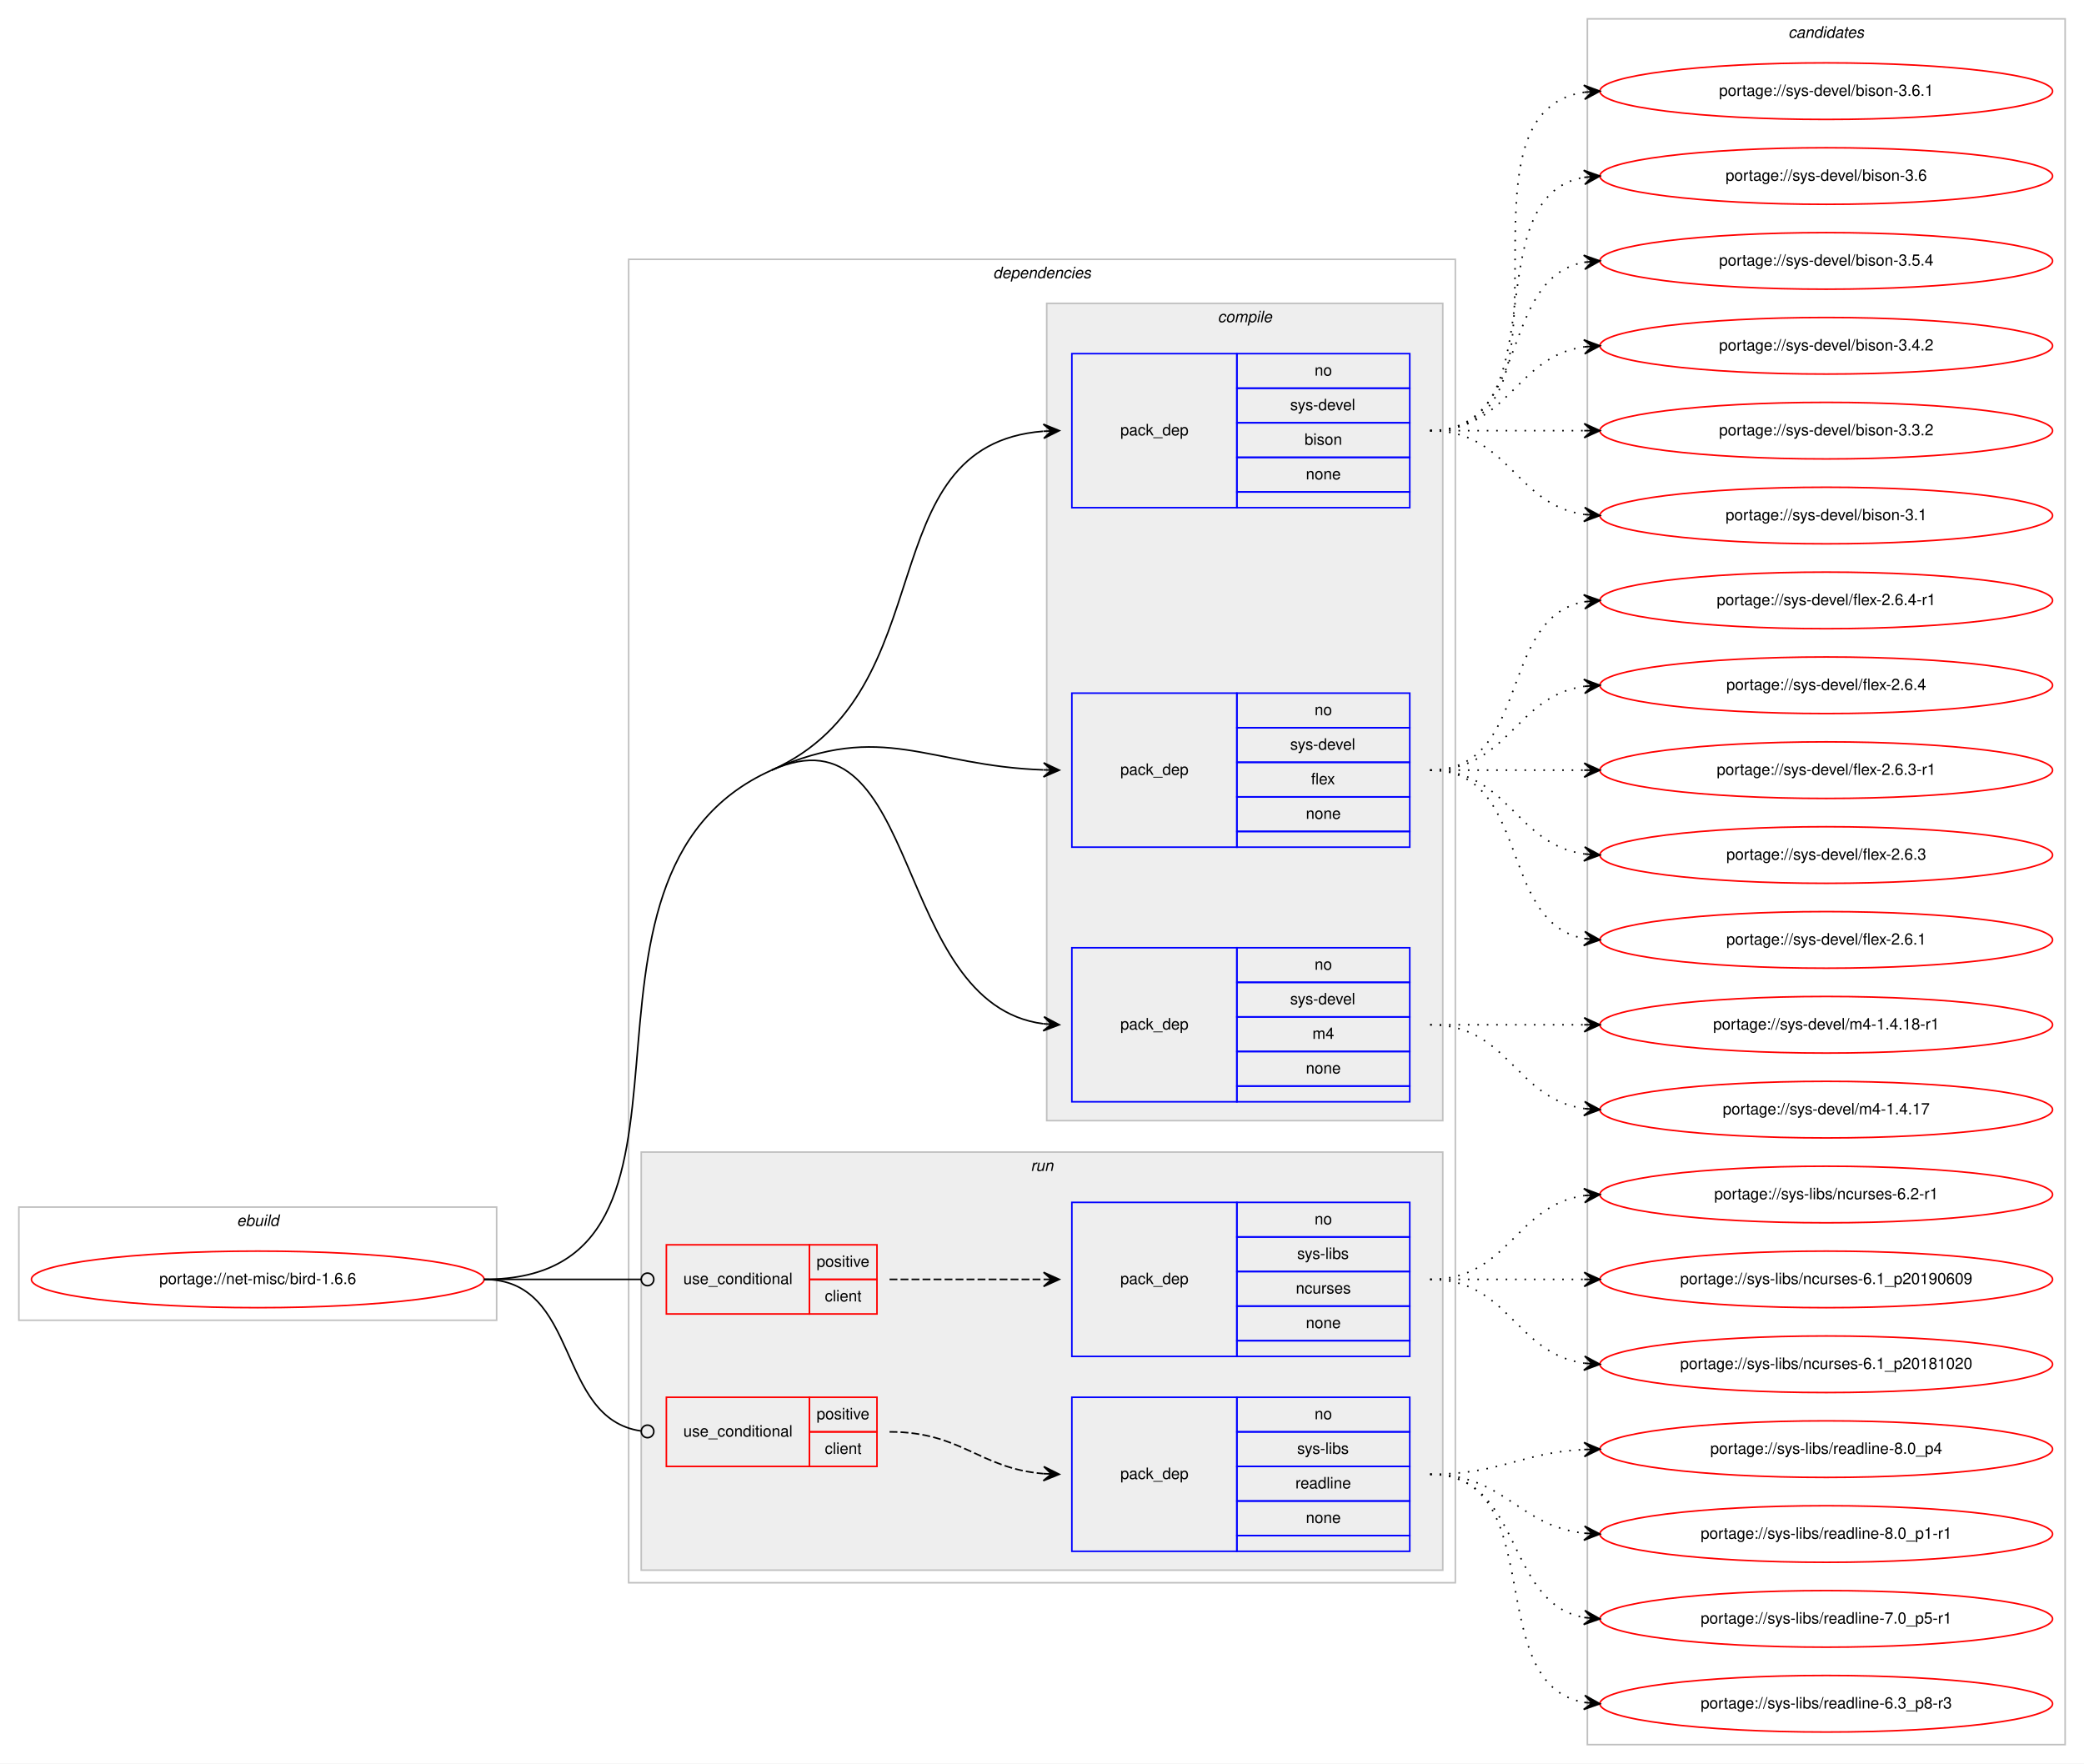
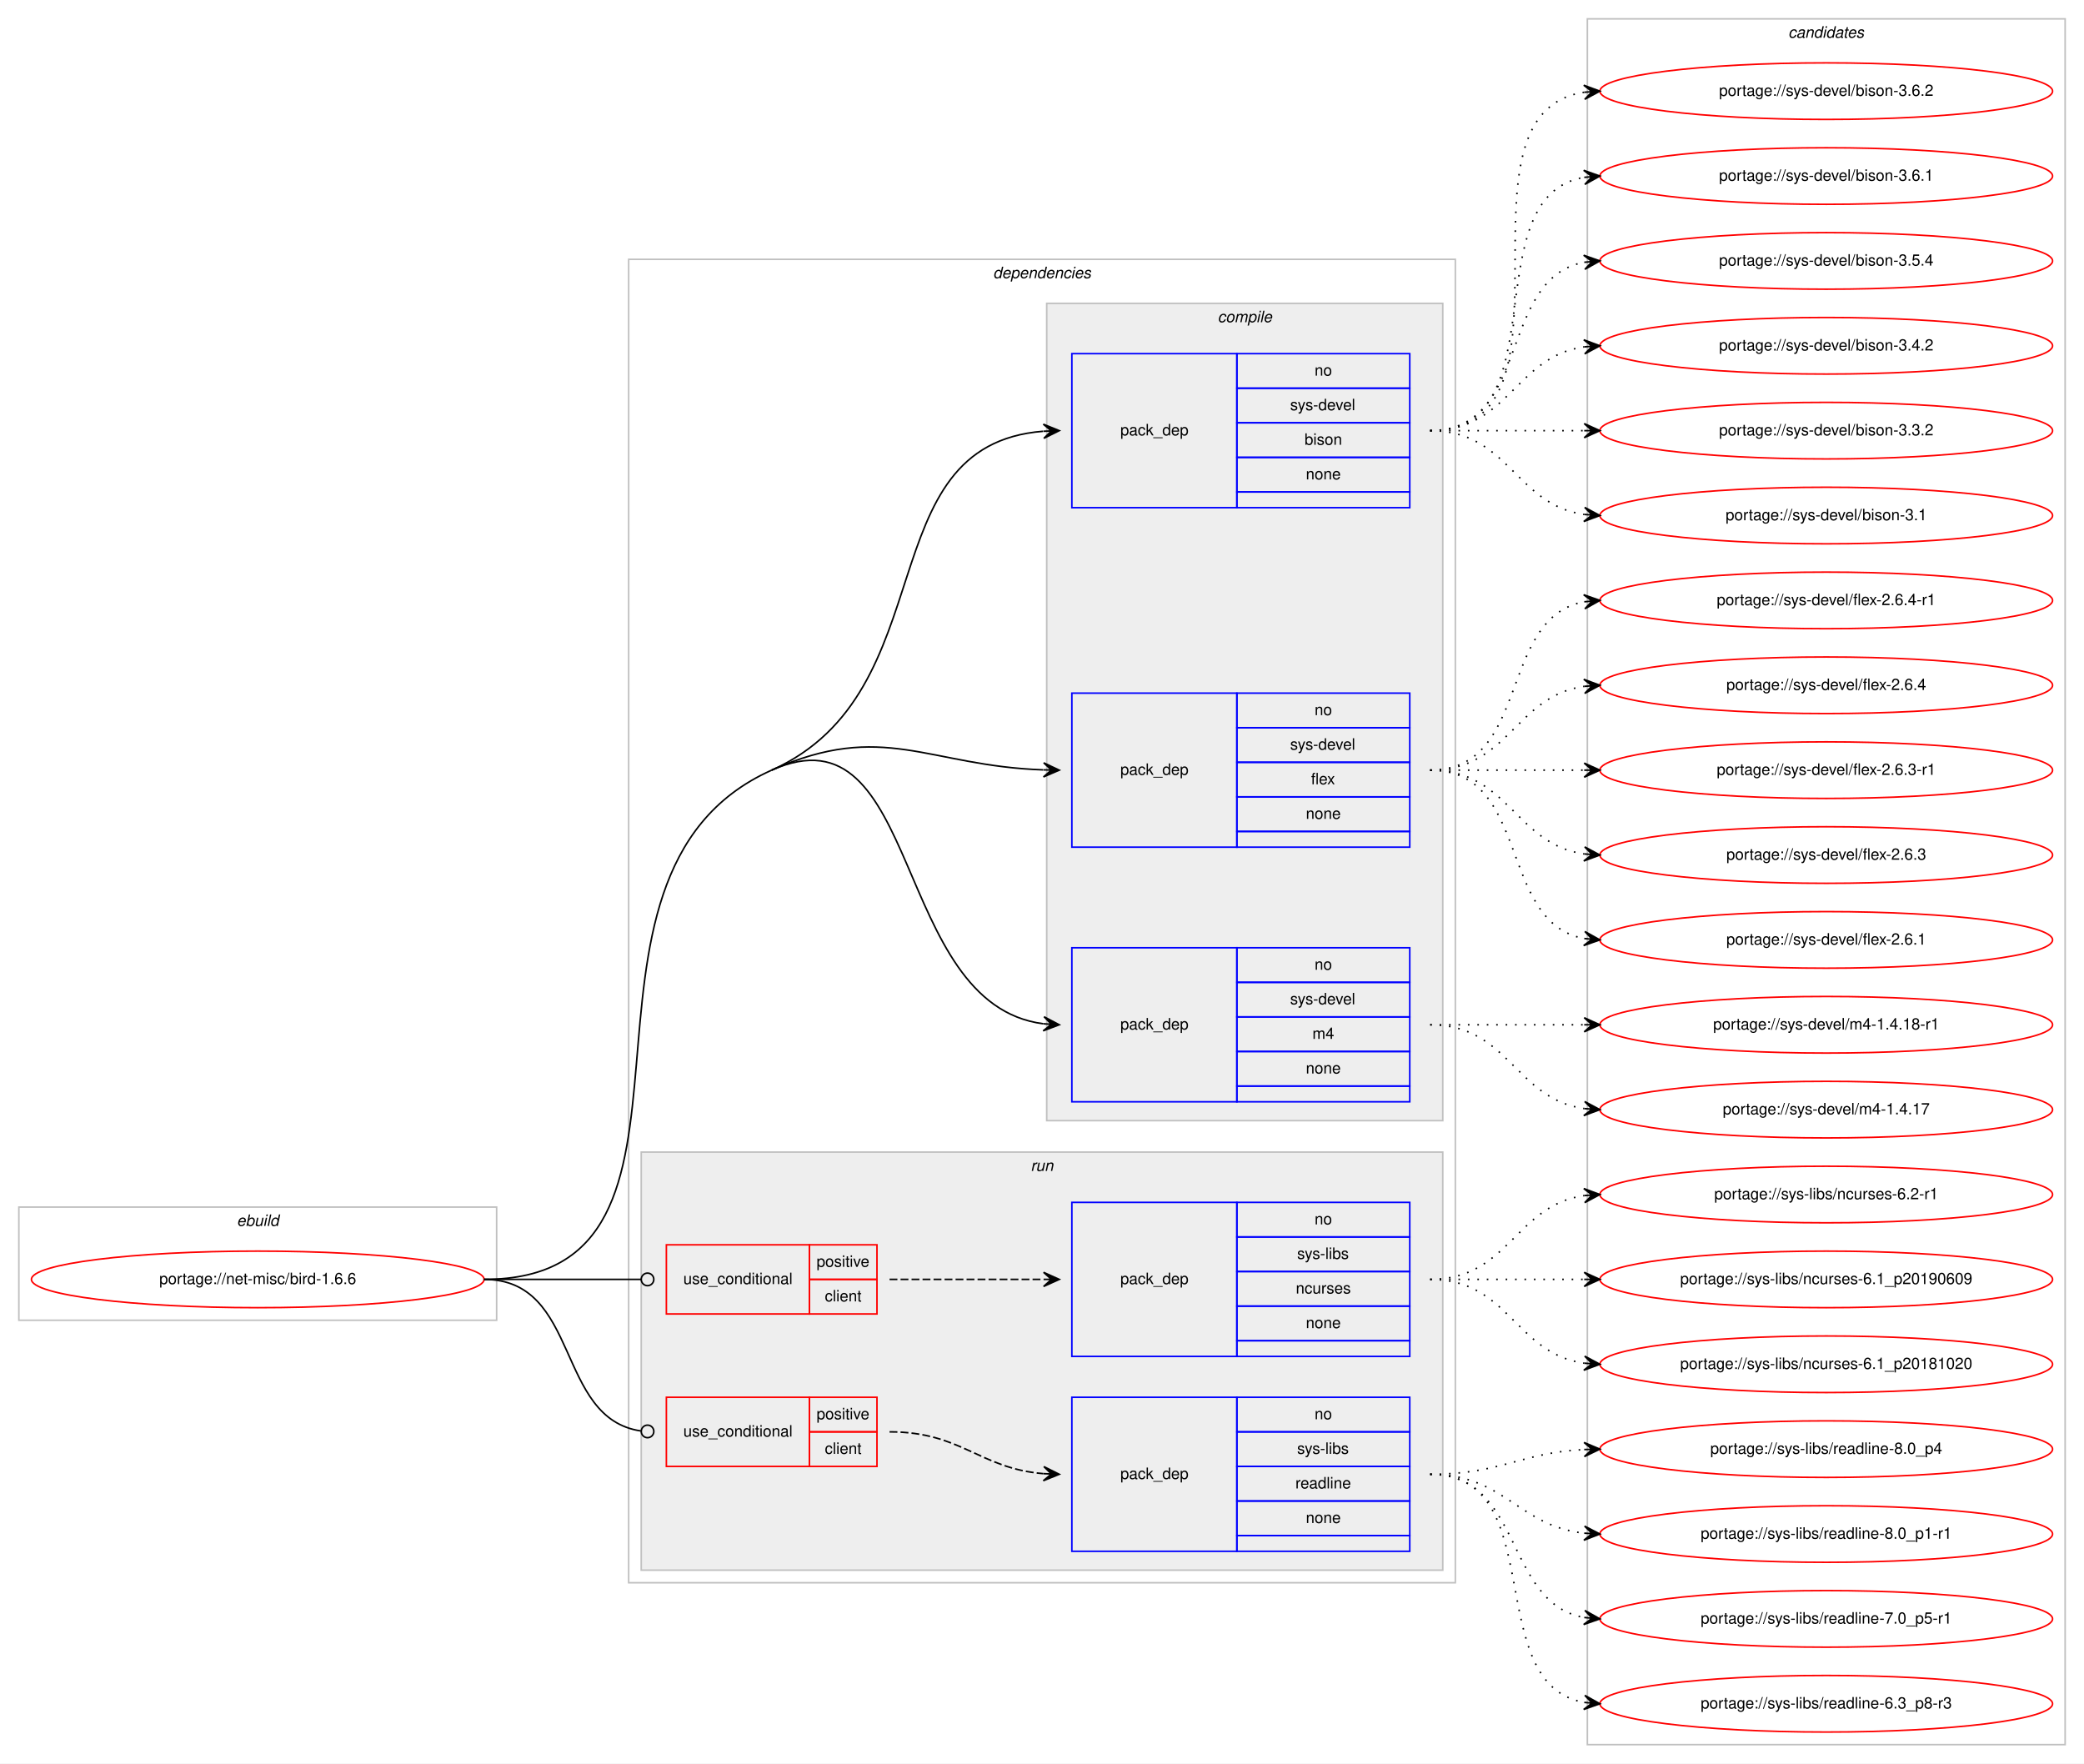
<svg xmlns="http://www.w3.org/2000/svg" xmlns:xlink="http://www.w3.org/1999/xlink" width="1326pt" height="1122pt" viewBox="0.00 0.00 1326.00 1122.00">
  <g id="graph0" class="graph" transform="scale(1 1) rotate(0) translate(4 1118)">
    <polygon fill="#ffffff" stroke="transparent" points="-4,4 -4,-1118 1322,-1118 1322,4 -4,4" />
    <g id="clust1" class="cluster">
      <polygon fill="none" stroke="#c0c0c0" points="8,-278 8,-350 312,-350 312,-278 8,-278" />
      <text text-anchor="start" x="146.663" y="-338" font-family="Helvetica,sans-Serif" font-style="italic" font-size="10.00" fill="#000000">ebuild</text>
    </g>
    <g id="clust2" class="cluster">
      <polygon fill="none" stroke="#c0c0c0" points="396,-111 396,-953 922,-953 922,-111 396,-111" />
      <text text-anchor="start" x="627.875" y="-941" font-family="Helvetica,sans-Serif" font-style="italic" font-size="10.00" fill="#000000">dependencies</text>
    </g>
    <g id="clust3" class="cluster">
      <polygon fill="#eeeeee" stroke="#c0c0c0" points="662,-405 662,-925 914,-925 914,-405 662,-405" />
      <text text-anchor="start" x="770.778" y="-913" font-family="Helvetica,sans-Serif" font-style="italic" font-size="10.00" fill="#000000">compile</text>
    </g>
    <g id="clust8" class="cluster">
      <polygon fill="#eeeeee" stroke="#c0c0c0" points="404,-119 404,-385 914,-385 914,-119 404,-119" />
      <text text-anchor="start" x="651.777" y="-373" font-family="Helvetica,sans-Serif" font-style="italic" font-size="10.00" fill="#000000">run</text>
    </g>
    <g id="clust13" class="cluster">
      <polygon fill="none" stroke="#c0c0c0" points="1006,-8 1006,-1106 1310,-1106 1310,-8 1006,-8" />
      <text text-anchor="start" x="1133.824" y="-1094" font-family="Helvetica,sans-Serif" font-style="italic" font-size="10.00" fill="#000000">candidates</text>
    </g>
    <g id="node1" class="node">
      <g id="a_node1">
        <a xlink:href="../net-misc/bird-1.6.6.svg" xlink:title="portage://net-misc/bird-1.6.6">
          <ellipse fill="none" stroke="#ff0000" cx="160" cy="-304" rx="144" ry="18" />
          <text text-anchor="middle" x="160" y="-301" font-family="Helvetica,sans-Serif" font-size="10.00" fill="#000000">portage://net-misc/bird-1.6.6</text>
        </a>
      </g>
    </g>
    <g id="node2" class="node">
      <polygon fill="none" stroke="#0000ff" points="678,-795 678,-893 783,-893 783,-795 678,-795" />
      <text text-anchor="start" x="708.823" y="-841" font-family="Helvetica,sans-Serif" font-size="10.00" fill="#000000">pack_dep</text>
      <polygon fill="none" stroke="#0000ff" points="783,-871 783,-893 893,-893 893,-871 783,-871" />
      <text text-anchor="start" x="832.441" y="-879" font-family="Helvetica,sans-Serif" font-size="10.00" fill="#000000">no</text>
      <polygon fill="none" stroke="#0000ff" points="783,-849 783,-871 893,-871 893,-849 783,-849" />
      <text text-anchor="start" x="816.888" y="-857" font-family="Helvetica,sans-Serif" font-size="10.00" fill="#000000">sys-devel</text>
      <polygon fill="none" stroke="#0000ff" points="783,-827 783,-849 893,-849 893,-827 783,-827" />
      <text text-anchor="start" x="826.052" y="-835" font-family="Helvetica,sans-Serif" font-size="10.00" fill="#000000">bison</text>
      <polygon fill="none" stroke="#0000ff" points="783,-805 783,-827 893,-827 893,-805 783,-805" />
      <text text-anchor="start" x="826.882" y="-813" font-family="Helvetica,sans-Serif" font-size="10.00" fill="#000000">none</text>
      <polygon fill="none" stroke="#0000ff" points="783,-795 783,-805 893,-805 893,-795 783,-795" />
    </g>
    <g id="edge1" class="edge">
      <path fill="none" stroke="#000000" d="M487,-628C598.62,-677.881 547.308,-834.764 659.744,-843.61" />
      <polygon fill="#000000" stroke="#000000" points="670,-844 659.836,-848.117 665.004,-843.81 660.007,-843.62 660.007,-843.62 660.007,-843.62 665.004,-843.81 660.178,-839.123 670,-844 670,-844" />
    </g>
    <g id="node3" class="node">
      <polygon fill="none" stroke="#0000ff" points="678,-579 678,-677 783,-677 783,-579 678,-579" />
      <text text-anchor="start" x="708.823" y="-625" font-family="Helvetica,sans-Serif" font-size="10.00" fill="#000000">pack_dep</text>
      <polygon fill="none" stroke="#0000ff" points="783,-655 783,-677 893,-677 893,-655 783,-655" />
      <text text-anchor="start" x="832.441" y="-663" font-family="Helvetica,sans-Serif" font-size="10.00" fill="#000000">no</text>
      <polygon fill="none" stroke="#0000ff" points="783,-633 783,-655 893,-655 893,-633 783,-633" />
      <text text-anchor="start" x="816.888" y="-641" font-family="Helvetica,sans-Serif" font-size="10.00" fill="#000000">sys-devel</text>
      <polygon fill="none" stroke="#0000ff" points="783,-611 783,-633 893,-633 893,-611 783,-611" />
      <text text-anchor="start" x="830.221" y="-619" font-family="Helvetica,sans-Serif" font-size="10.00" fill="#000000">flex</text>
      <polygon fill="none" stroke="#0000ff" points="783,-589 783,-611 893,-611 893,-589 783,-589" />
      <text text-anchor="start" x="826.882" y="-597" font-family="Helvetica,sans-Serif" font-size="10.00" fill="#000000">none</text>
      <polygon fill="none" stroke="#0000ff" points="783,-579 783,-589 893,-589 893,-579 783,-579" />
    </g>
    <g id="edge2" class="edge">
      <path fill="none" stroke="#000000" d="M487,-628C558.065,-659.758 586.225,-630.729 659.806,-628.176" />
      <polygon fill="#000000" stroke="#000000" points="670,-628 660.079,-632.672 665.001,-628.086 660.001,-628.173 660.001,-628.173 660.001,-628.173 665.001,-628.086 659.924,-623.673 670,-628 670,-628" />
    </g>
    <g id="node4" class="node">
      <polygon fill="none" stroke="#0000ff" points="678,-417 678,-515 783,-515 783,-417 678,-417" />
      <text text-anchor="start" x="708.823" y="-463" font-family="Helvetica,sans-Serif" font-size="10.00" fill="#000000">pack_dep</text>
      <polygon fill="none" stroke="#0000ff" points="783,-493 783,-515 893,-515 893,-493 783,-493" />
      <text text-anchor="start" x="832.441" y="-501" font-family="Helvetica,sans-Serif" font-size="10.00" fill="#000000">no</text>
      <polygon fill="none" stroke="#0000ff" points="783,-471 783,-493 893,-493 893,-471 783,-471" />
      <text text-anchor="start" x="816.888" y="-479" font-family="Helvetica,sans-Serif" font-size="10.00" fill="#000000">sys-devel</text>
      <polygon fill="none" stroke="#0000ff" points="783,-449 783,-471 893,-471 893,-449 783,-449" />
      <text text-anchor="start" x="831.056" y="-457" font-family="Helvetica,sans-Serif" font-size="10.00" fill="#000000">m4</text>
      <polygon fill="none" stroke="#0000ff" points="783,-427 783,-449 893,-449 893,-427 783,-427" />
      <text text-anchor="start" x="826.882" y="-435" font-family="Helvetica,sans-Serif" font-size="10.00" fill="#000000">none</text>
      <polygon fill="none" stroke="#0000ff" points="783,-417 783,-427 893,-427 893,-417 783,-417" />
    </g>
    <g id="edge3" class="edge">
      <path fill="none" stroke="#000000" d="M487,-628C582.976,-670.89 562.846,-479.038 659.905,-466.627" />
      <polygon fill="#000000" stroke="#000000" points="670,-466 660.298,-471.112 665.01,-466.31 660.019,-466.62 660.019,-466.62 660.019,-466.62 665.01,-466.31 659.74,-462.129 670,-466 670,-466" />
      <path fill="none" stroke="#000000" d="M304,-304C469.382,-304 336.009,-560.525 487,-628" />
    </g>
    <g id="node5" class="node">
      <polygon fill="none" stroke="#ff0000" points="420,-282 420,-326 511,-326 511,-282 420,-282" />
      <text text-anchor="start" x="430.767" y="-301" font-family="Helvetica,sans-Serif" font-size="10.00" fill="#000000">use_conditional</text>
      <polygon fill="none" stroke="#ff0000" points="511,-304 511,-326 554,-326 554,-304 511,-304" />
      <text text-anchor="start" x="515.553" y="-312" font-family="Helvetica,sans-Serif" font-size="10.00" fill="#000000">positive</text>
      <polygon fill="none" stroke="#ff0000" points="511,-282 511,-304 554,-304 554,-282 511,-282" />
      <text text-anchor="start" x="520.832" y="-290" font-family="Helvetica,sans-Serif" font-size="10.00" fill="#000000">client</text>
    </g>
    <g id="edge5" class="edge">
      <path fill="none" stroke="#000000" d="M304,-304C349.188,-304 362.47,-304 403.919,-304" />
      <ellipse fill="none" stroke="#000000" cx="408" cy="-304" rx="4" ry="4" />
    </g>
    <g id="node7" class="node">
      <polygon fill="none" stroke="#ff0000" points="420,-185 420,-229 511,-229 511,-185 420,-185" />
      <text text-anchor="start" x="430.767" y="-204" font-family="Helvetica,sans-Serif" font-size="10.00" fill="#000000">use_conditional</text>
      <polygon fill="none" stroke="#ff0000" points="511,-207 511,-229 554,-229 554,-207 511,-207" />
      <text text-anchor="start" x="515.553" y="-215" font-family="Helvetica,sans-Serif" font-size="10.00" fill="#000000">positive</text>
      <polygon fill="none" stroke="#ff0000" points="511,-185 511,-207 554,-207 554,-185 511,-185" />
      <text text-anchor="start" x="520.832" y="-193" font-family="Helvetica,sans-Serif" font-size="10.00" fill="#000000">client</text>
    </g>
    <g id="edge7" class="edge">
      <path fill="none" stroke="#000000" d="M304,-304C365.62,-304 349.199,-215.519 403.808,-207.57" />
      <ellipse fill="none" stroke="#000000" cx="408.01" cy="-207.278" rx="4" ry="4" />
    </g>
    <g id="node9" class="node">
      <g id="a_node9">
-         <a xlink:href="../sys-devel/bison-3.6.1.svg" xlink:title="portage://sys-devel/bison-3.6.1">
+         <a xlink:href="../sys-devel/bison-3.6.2.svg" xlink:title="portage://sys-devel/bison-3.6.2">
          <ellipse fill="none" stroke="#ff0000" cx="1158" cy="-1060" rx="144" ry="18" />
-           <text text-anchor="middle" x="1158" y="-1057" font-family="Helvetica,sans-Serif" font-size="10.00" fill="#000000">portage://sys-devel/bison-3.6.1</text>
+           <text text-anchor="middle" x="1158" y="-1057" font-family="Helvetica,sans-Serif" font-size="10.00" fill="#000000">portage://sys-devel/bison-3.6.2</text>
        </a>
      </g>
    </g>
    <g id="edge8" class="edge">
      <path fill="none" stroke="#000000" stroke-dasharray="1,5" d="M906,-844C1009.768,-844 913.516,-1045.894 1004.001,-1059.301" />
      <polygon fill="#000000" stroke="#000000" points="1014,-1060 1003.711,-1063.792 1009.012,-1059.651 1004.024,-1059.303 1004.024,-1059.303 1004.024,-1059.303 1009.012,-1059.651 1004.338,-1054.814 1014,-1060 1014,-1060" />
    </g>
    <g id="node10" class="node">
      <g id="a_node10">
-         <a xlink:href="../sys-devel/bison-3.6.svg" xlink:title="portage://sys-devel/bison-3.6">
+         <a xlink:href="../sys-devel/bison-3.6.1.svg" xlink:title="portage://sys-devel/bison-3.6.1">
          <ellipse fill="none" stroke="#ff0000" cx="1158" cy="-1006" rx="144" ry="18" />
-           <text text-anchor="middle" x="1158" y="-1003" font-family="Helvetica,sans-Serif" font-size="10.00" fill="#000000">portage://sys-devel/bison-3.6</text>
+           <text text-anchor="middle" x="1158" y="-1003" font-family="Helvetica,sans-Serif" font-size="10.00" fill="#000000">portage://sys-devel/bison-3.6.1</text>
        </a>
      </g>
    </g>
    <g id="edge9" class="edge">
      <path fill="none" stroke="#000000" stroke-dasharray="1,5" d="M906,-844C988.815,-844 932.779,-992.377 1003.661,-1005.128" />
      <polygon fill="#000000" stroke="#000000" points="1014,-1006 1003.657,-1009.644 1009.018,-1005.58 1004.035,-1005.16 1004.035,-1005.16 1004.035,-1005.16 1009.018,-1005.58 1004.413,-1000.676 1014,-1006 1014,-1006" />
    </g>
    <g id="node11" class="node">
      <g id="a_node11">
        <a xlink:href="../sys-devel/bison-3.5.4.svg" xlink:title="portage://sys-devel/bison-3.5.4">
          <ellipse fill="none" stroke="#ff0000" cx="1158" cy="-952" rx="144" ry="18" />
          <text text-anchor="middle" x="1158" y="-949" font-family="Helvetica,sans-Serif" font-size="10.00" fill="#000000">portage://sys-devel/bison-3.5.4</text>
        </a>
      </g>
    </g>
    <g id="edge10" class="edge">
      <path fill="none" stroke="#000000" stroke-dasharray="1,5" d="M906,-844C970.303,-844 948.78,-940.91 1004.031,-951.131" />
      <polygon fill="#000000" stroke="#000000" points="1014,-952 1003.647,-955.614 1009.019,-951.566 1004.038,-951.131 1004.038,-951.131 1004.038,-951.131 1009.019,-951.566 1004.429,-946.648 1014,-952 1014,-952" />
    </g>
    <g id="node12" class="node">
      <g id="a_node12">
        <a xlink:href="../sys-devel/bison-3.4.2.svg" xlink:title="portage://sys-devel/bison-3.4.2">
          <ellipse fill="none" stroke="#ff0000" cx="1158" cy="-898" rx="144" ry="18" />
          <text text-anchor="middle" x="1158" y="-895" font-family="Helvetica,sans-Serif" font-size="10.00" fill="#000000">portage://sys-devel/bison-3.4.2</text>
        </a>
      </g>
    </g>
    <g id="edge11" class="edge">
      <path fill="none" stroke="#000000" stroke-dasharray="1,5" d="M906,-844C956.102,-844 960.012,-891.066 1003.979,-897.317" />
      <polygon fill="#000000" stroke="#000000" points="1014,-898 1003.717,-901.81 1009.012,-897.66 1004.023,-897.32 1004.023,-897.32 1004.023,-897.32 1009.012,-897.66 1004.329,-892.831 1014,-898 1014,-898" />
    </g>
    <g id="node13" class="node">
      <g id="a_node13">
        <a xlink:href="../sys-devel/bison-3.3.2.svg" xlink:title="portage://sys-devel/bison-3.3.2">
          <ellipse fill="none" stroke="#ff0000" cx="1158" cy="-844" rx="144" ry="18" />
          <text text-anchor="middle" x="1158" y="-841" font-family="Helvetica,sans-Serif" font-size="10.00" fill="#000000">portage://sys-devel/bison-3.3.2</text>
        </a>
      </g>
    </g>
    <g id="edge12" class="edge">
      <path fill="none" stroke="#000000" stroke-dasharray="1,5" d="M906,-844C950.438,-844 964.02,-844 1003.878,-844" />
      <polygon fill="#000000" stroke="#000000" points="1014,-844 1004,-848.5 1009,-844 1004,-844 1004,-844 1004,-844 1009,-844 1004,-839.5 1014,-844 1014,-844" />
    </g>
    <g id="node14" class="node">
      <g id="a_node14">
        <a xlink:href="../sys-devel/bison-3.1.svg" xlink:title="portage://sys-devel/bison-3.1">
          <ellipse fill="none" stroke="#ff0000" cx="1158" cy="-790" rx="144" ry="18" />
          <text text-anchor="middle" x="1158" y="-787" font-family="Helvetica,sans-Serif" font-size="10.00" fill="#000000">portage://sys-devel/bison-3.1</text>
        </a>
      </g>
    </g>
    <g id="edge13" class="edge">
      <path fill="none" stroke="#000000" stroke-dasharray="1,5" d="M906,-844C956.102,-844 960.012,-796.934 1003.979,-790.683" />
      <polygon fill="#000000" stroke="#000000" points="1014,-790 1004.329,-795.169 1009.012,-790.34 1004.023,-790.68 1004.023,-790.68 1004.023,-790.68 1009.012,-790.34 1003.717,-786.19 1014,-790 1014,-790" />
    </g>
    <g id="node15" class="node">
      <g id="a_node15">
        <a xlink:href="../sys-devel/flex-2.6.4-r1.svg" xlink:title="portage://sys-devel/flex-2.6.4-r1">
          <ellipse fill="none" stroke="#ff0000" cx="1158" cy="-736" rx="144" ry="18" />
          <text text-anchor="middle" x="1158" y="-733" font-family="Helvetica,sans-Serif" font-size="10.00" fill="#000000">portage://sys-devel/flex-2.6.4-r1</text>
        </a>
      </g>
    </g>
    <g id="edge14" class="edge">
      <path fill="none" stroke="#000000" stroke-dasharray="1,5" d="M906,-628C970.303,-628 948.78,-724.91 1004.031,-735.131" />
      <polygon fill="#000000" stroke="#000000" points="1014,-736 1003.647,-739.614 1009.019,-735.566 1004.038,-735.131 1004.038,-735.131 1004.038,-735.131 1009.019,-735.566 1004.429,-730.648 1014,-736 1014,-736" />
    </g>
    <g id="node16" class="node">
      <g id="a_node16">
        <a xlink:href="../sys-devel/flex-2.6.4.svg" xlink:title="portage://sys-devel/flex-2.6.4">
          <ellipse fill="none" stroke="#ff0000" cx="1158" cy="-682" rx="144" ry="18" />
          <text text-anchor="middle" x="1158" y="-679" font-family="Helvetica,sans-Serif" font-size="10.00" fill="#000000">portage://sys-devel/flex-2.6.4</text>
        </a>
      </g>
    </g>
    <g id="edge15" class="edge">
      <path fill="none" stroke="#000000" stroke-dasharray="1,5" d="M906,-628C956.102,-628 960.012,-675.066 1003.979,-681.317" />
      <polygon fill="#000000" stroke="#000000" points="1014,-682 1003.717,-685.81 1009.012,-681.66 1004.023,-681.32 1004.023,-681.32 1004.023,-681.32 1009.012,-681.66 1004.329,-676.831 1014,-682 1014,-682" />
    </g>
    <g id="node17" class="node">
      <g id="a_node17">
        <a xlink:href="../sys-devel/flex-2.6.3-r1.svg" xlink:title="portage://sys-devel/flex-2.6.3-r1">
          <ellipse fill="none" stroke="#ff0000" cx="1158" cy="-628" rx="144" ry="18" />
          <text text-anchor="middle" x="1158" y="-625" font-family="Helvetica,sans-Serif" font-size="10.00" fill="#000000">portage://sys-devel/flex-2.6.3-r1</text>
        </a>
      </g>
    </g>
    <g id="edge16" class="edge">
      <path fill="none" stroke="#000000" stroke-dasharray="1,5" d="M906,-628C950.438,-628 964.02,-628 1003.878,-628" />
      <polygon fill="#000000" stroke="#000000" points="1014,-628 1004,-632.5 1009,-628 1004,-628 1004,-628 1004,-628 1009,-628 1004,-623.5 1014,-628 1014,-628" />
    </g>
    <g id="node18" class="node">
      <g id="a_node18">
        <a xlink:href="../sys-devel/flex-2.6.3.svg" xlink:title="portage://sys-devel/flex-2.6.3">
          <ellipse fill="none" stroke="#ff0000" cx="1158" cy="-574" rx="144" ry="18" />
          <text text-anchor="middle" x="1158" y="-571" font-family="Helvetica,sans-Serif" font-size="10.00" fill="#000000">portage://sys-devel/flex-2.6.3</text>
        </a>
      </g>
    </g>
    <g id="edge17" class="edge">
      <path fill="none" stroke="#000000" stroke-dasharray="1,5" d="M906,-628C956.102,-628 960.012,-580.934 1003.979,-574.683" />
      <polygon fill="#000000" stroke="#000000" points="1014,-574 1004.329,-579.169 1009.012,-574.34 1004.023,-574.68 1004.023,-574.68 1004.023,-574.68 1009.012,-574.34 1003.717,-570.19 1014,-574 1014,-574" />
    </g>
    <g id="node19" class="node">
      <g id="a_node19">
        <a xlink:href="../sys-devel/flex-2.6.1.svg" xlink:title="portage://sys-devel/flex-2.6.1">
          <ellipse fill="none" stroke="#ff0000" cx="1158" cy="-520" rx="144" ry="18" />
          <text text-anchor="middle" x="1158" y="-517" font-family="Helvetica,sans-Serif" font-size="10.00" fill="#000000">portage://sys-devel/flex-2.6.1</text>
        </a>
      </g>
    </g>
    <g id="edge18" class="edge">
      <path fill="none" stroke="#000000" stroke-dasharray="1,5" d="M906,-628C970.303,-628 948.78,-531.09 1004.031,-520.869" />
      <polygon fill="#000000" stroke="#000000" points="1014,-520 1004.429,-525.352 1009.019,-520.434 1004.038,-520.869 1004.038,-520.869 1004.038,-520.869 1009.019,-520.434 1003.647,-516.386 1014,-520 1014,-520" />
    </g>
    <g id="node20" class="node">
      <g id="a_node20">
        <a xlink:href="../sys-devel/m4-1.4.18-r1.svg" xlink:title="portage://sys-devel/m4-1.4.18-r1">
          <ellipse fill="none" stroke="#ff0000" cx="1158" cy="-466" rx="144" ry="18" />
          <text text-anchor="middle" x="1158" y="-463" font-family="Helvetica,sans-Serif" font-size="10.00" fill="#000000">portage://sys-devel/m4-1.4.18-r1</text>
        </a>
      </g>
    </g>
    <g id="edge19" class="edge">
      <path fill="none" stroke="#000000" stroke-dasharray="1,5" d="M906,-466C950.438,-466 964.02,-466 1003.878,-466" />
      <polygon fill="#000000" stroke="#000000" points="1014,-466 1004,-470.5 1009,-466 1004,-466 1004,-466 1004,-466 1009,-466 1004,-461.5 1014,-466 1014,-466" />
    </g>
    <g id="node21" class="node">
      <g id="a_node21">
        <a xlink:href="../sys-devel/m4-1.4.17.svg" xlink:title="portage://sys-devel/m4-1.4.17">
          <ellipse fill="none" stroke="#ff0000" cx="1158" cy="-412" rx="144" ry="18" />
          <text text-anchor="middle" x="1158" y="-409" font-family="Helvetica,sans-Serif" font-size="10.00" fill="#000000">portage://sys-devel/m4-1.4.17</text>
        </a>
      </g>
    </g>
    <g id="edge20" class="edge">
      <path fill="none" stroke="#000000" stroke-dasharray="1,5" d="M906,-466C956.102,-466 960.012,-418.934 1003.979,-412.683" />
      <polygon fill="#000000" stroke="#000000" points="1014,-412 1004.329,-417.169 1009.012,-412.34 1004.023,-412.68 1004.023,-412.68 1004.023,-412.68 1009.012,-412.34 1003.717,-408.19 1014,-412 1014,-412" />
    </g>
    <g id="node6" class="node">
      <polygon fill="none" stroke="#0000ff" points="678,-255 678,-353 783,-353 783,-255 678,-255" />
      <text text-anchor="start" x="708.823" y="-301" font-family="Helvetica,sans-Serif" font-size="10.00" fill="#000000">pack_dep</text>
      <polygon fill="none" stroke="#0000ff" points="783,-331 783,-353 893,-353 893,-331 783,-331" />
      <text text-anchor="start" x="832.441" y="-339" font-family="Helvetica,sans-Serif" font-size="10.00" fill="#000000">no</text>
      <polygon fill="none" stroke="#0000ff" points="783,-309 783,-331 893,-331 893,-309 783,-309" />
      <text text-anchor="start" x="821.337" y="-317" font-family="Helvetica,sans-Serif" font-size="10.00" fill="#000000">sys-libs</text>
      <polygon fill="none" stroke="#0000ff" points="783,-287 783,-309 893,-309 893,-287 783,-287" />
      <text text-anchor="start" x="820.497" y="-295" font-family="Helvetica,sans-Serif" font-size="10.00" fill="#000000">ncurses</text>
      <polygon fill="none" stroke="#0000ff" points="783,-265 783,-287 893,-287 893,-265 783,-265" />
      <text text-anchor="start" x="826.882" y="-273" font-family="Helvetica,sans-Serif" font-size="10.00" fill="#000000">none</text>
      <polygon fill="none" stroke="#0000ff" points="783,-255 783,-265 893,-265 893,-255 783,-255" />
    </g>
    <g id="edge4" class="edge">
      <path fill="none" stroke="#000000" stroke-dasharray="5,2" d="M562,-304C606.438,-304 620.02,-304 659.878,-304" />
      <polygon fill="#000000" stroke="#000000" points="670,-304 660,-308.5 665,-304 660,-304 660,-304 660,-304 665,-304 660,-299.5 670,-304 670,-304" />
    </g>
    <g id="node22" class="node">
      <g id="a_node22">
        <a xlink:href="../sys-libs/ncurses-6.2-r1.svg" xlink:title="portage://sys-libs/ncurses-6.2-r1">
          <ellipse fill="none" stroke="#ff0000" cx="1158" cy="-358" rx="144" ry="18" />
          <text text-anchor="middle" x="1158" y="-355" font-family="Helvetica,sans-Serif" font-size="10.00" fill="#000000">portage://sys-libs/ncurses-6.2-r1</text>
        </a>
      </g>
    </g>
    <g id="edge21" class="edge">
      <path fill="none" stroke="#000000" stroke-dasharray="1,5" d="M906,-304C956.102,-304 960.012,-351.066 1003.979,-357.317" />
      <polygon fill="#000000" stroke="#000000" points="1014,-358 1003.717,-361.81 1009.012,-357.66 1004.023,-357.32 1004.023,-357.32 1004.023,-357.32 1009.012,-357.66 1004.329,-352.831 1014,-358 1014,-358" />
    </g>
    <g id="node23" class="node">
      <g id="a_node23">
        <a xlink:href="../sys-libs/ncurses-6.1_p20190609.svg" xlink:title="portage://sys-libs/ncurses-6.1_p20190609">
          <ellipse fill="none" stroke="#ff0000" cx="1158" cy="-304" rx="144" ry="18" />
          <text text-anchor="middle" x="1158" y="-301" font-family="Helvetica,sans-Serif" font-size="10.00" fill="#000000">portage://sys-libs/ncurses-6.1_p20190609</text>
        </a>
      </g>
    </g>
    <g id="edge22" class="edge">
      <path fill="none" stroke="#000000" stroke-dasharray="1,5" d="M906,-304C950.438,-304 964.02,-304 1003.878,-304" />
      <polygon fill="#000000" stroke="#000000" points="1014,-304 1004,-308.5 1009,-304 1004,-304 1004,-304 1004,-304 1009,-304 1004,-299.5 1014,-304 1014,-304" />
    </g>
    <g id="node24" class="node">
      <g id="a_node24">
        <a xlink:href="../sys-libs/ncurses-6.1_p20181020.svg" xlink:title="portage://sys-libs/ncurses-6.1_p20181020">
          <ellipse fill="none" stroke="#ff0000" cx="1158" cy="-250" rx="144" ry="18" />
          <text text-anchor="middle" x="1158" y="-247" font-family="Helvetica,sans-Serif" font-size="10.00" fill="#000000">portage://sys-libs/ncurses-6.1_p20181020</text>
        </a>
      </g>
    </g>
    <g id="edge23" class="edge">
      <path fill="none" stroke="#000000" stroke-dasharray="1,5" d="M906,-304C956.102,-304 960.012,-256.934 1003.979,-250.683" />
      <polygon fill="#000000" stroke="#000000" points="1014,-250 1004.329,-255.169 1009.012,-250.34 1004.023,-250.68 1004.023,-250.68 1004.023,-250.68 1009.012,-250.34 1003.717,-246.19 1014,-250 1014,-250" />
    </g>
    <g id="node8" class="node">
      <polygon fill="none" stroke="#0000ff" points="678,-131 678,-229 783,-229 783,-131 678,-131" />
      <text text-anchor="start" x="708.823" y="-177" font-family="Helvetica,sans-Serif" font-size="10.00" fill="#000000">pack_dep</text>
      <polygon fill="none" stroke="#0000ff" points="783,-207 783,-229 893,-229 893,-207 783,-207" />
      <text text-anchor="start" x="832.441" y="-215" font-family="Helvetica,sans-Serif" font-size="10.00" fill="#000000">no</text>
      <polygon fill="none" stroke="#0000ff" points="783,-185 783,-207 893,-207 893,-185 783,-185" />
      <text text-anchor="start" x="821.337" y="-193" font-family="Helvetica,sans-Serif" font-size="10.00" fill="#000000">sys-libs</text>
      <polygon fill="none" stroke="#0000ff" points="783,-163 783,-185 893,-185 893,-163 783,-163" />
      <text text-anchor="start" x="820.219" y="-171" font-family="Helvetica,sans-Serif" font-size="10.00" fill="#000000">readline</text>
      <polygon fill="none" stroke="#0000ff" points="783,-141 783,-163 893,-163 893,-141 783,-141" />
      <text text-anchor="start" x="826.882" y="-149" font-family="Helvetica,sans-Serif" font-size="10.00" fill="#000000">none</text>
      <polygon fill="none" stroke="#0000ff" points="783,-131 783,-141 893,-141 893,-131 783,-131" />
    </g>
    <g id="edge6" class="edge">
      <path fill="none" stroke="#000000" stroke-dasharray="5,2" d="M562,-207C607.902,-207 619.004,-183.761 659.876,-180.403" />
      <polygon fill="#000000" stroke="#000000" points="670,-180 660.187,-184.894 665.004,-180.199 660.008,-180.398 660.008,-180.398 660.008,-180.398 665.004,-180.199 659.829,-175.901 670,-180 670,-180" />
    </g>
    <g id="node25" class="node">
      <g id="a_node25">
        <a xlink:href="../sys-libs/readline-8.0_p4.svg" xlink:title="portage://sys-libs/readline-8.0_p4">
          <ellipse fill="none" stroke="#ff0000" cx="1158" cy="-196" rx="144" ry="18" />
          <text text-anchor="middle" x="1158" y="-193" font-family="Helvetica,sans-Serif" font-size="10.00" fill="#000000">portage://sys-libs/readline-8.0_p4</text>
        </a>
      </g>
    </g>
    <g id="edge24" class="edge">
      <path fill="none" stroke="#000000" stroke-dasharray="1,5" d="M906,-180C950.923,-180 963.643,-193.713 1003.786,-195.749" />
      <polygon fill="#000000" stroke="#000000" points="1014,-196 1003.892,-200.253 1009.001,-195.877 1004.003,-195.754 1004.003,-195.754 1004.003,-195.754 1009.001,-195.877 1004.114,-191.255 1014,-196 1014,-196" />
    </g>
    <g id="node26" class="node">
      <g id="a_node26">
        <a xlink:href="../sys-libs/readline-8.0_p1-r1.svg" xlink:title="portage://sys-libs/readline-8.0_p1-r1">
          <ellipse fill="none" stroke="#ff0000" cx="1158" cy="-142" rx="144" ry="18" />
          <text text-anchor="middle" x="1158" y="-139" font-family="Helvetica,sans-Serif" font-size="10.00" fill="#000000">portage://sys-libs/readline-8.0_p1-r1</text>
        </a>
      </g>
    </g>
    <g id="edge25" class="edge">
      <path fill="none" stroke="#000000" stroke-dasharray="1,5" d="M906,-180C953.307,-180 962.019,-147.156 1003.898,-142.537" />
      <polygon fill="#000000" stroke="#000000" points="1014,-142 1004.253,-147.025 1009.007,-142.266 1004.014,-142.531 1004.014,-142.531 1004.014,-142.531 1009.007,-142.266 1003.775,-138.037 1014,-142 1014,-142" />
    </g>
    <g id="node27" class="node">
      <g id="a_node27">
        <a xlink:href="../sys-libs/readline-7.0_p5-r1.svg" xlink:title="portage://sys-libs/readline-7.0_p5-r1">
          <ellipse fill="none" stroke="#ff0000" cx="1158" cy="-88" rx="144" ry="18" />
          <text text-anchor="middle" x="1158" y="-85" font-family="Helvetica,sans-Serif" font-size="10.00" fill="#000000">portage://sys-libs/readline-7.0_p5-r1</text>
        </a>
      </g>
    </g>
    <g id="edge26" class="edge">
      <path fill="none" stroke="#000000" stroke-dasharray="1,5" d="M906,-180C965.36,-180 952.789,-98.465 1003.72,-88.911" />
      <polygon fill="#000000" stroke="#000000" points="1014,-88 1004.436,-93.365 1009.019,-88.441 1004.039,-88.882 1004.039,-88.882 1004.039,-88.882 1009.019,-88.441 1003.642,-84.4 1014,-88 1014,-88" />
    </g>
    <g id="node28" class="node">
      <g id="a_node28">
        <a xlink:href="../sys-libs/readline-6.3_p8-r3.svg" xlink:title="portage://sys-libs/readline-6.3_p8-r3">
          <ellipse fill="none" stroke="#ff0000" cx="1158" cy="-34" rx="144" ry="18" />
          <text text-anchor="middle" x="1158" y="-31" font-family="Helvetica,sans-Serif" font-size="10.00" fill="#000000">portage://sys-libs/readline-6.3_p8-r3</text>
        </a>
      </g>
    </g>
    <g id="edge27" class="edge">
      <path fill="none" stroke="#000000" stroke-dasharray="1,5" d="M906,-180C983.087,-180 937.816,-46.823 1003.91,-34.857" />
      <polygon fill="#000000" stroke="#000000" points="1014,-34 1004.417,-39.331 1009.018,-34.423 1004.036,-34.847 1004.036,-34.847 1004.036,-34.847 1009.018,-34.423 1003.655,-30.363 1014,-34 1014,-34" />
    </g>
  </g>
</svg>
